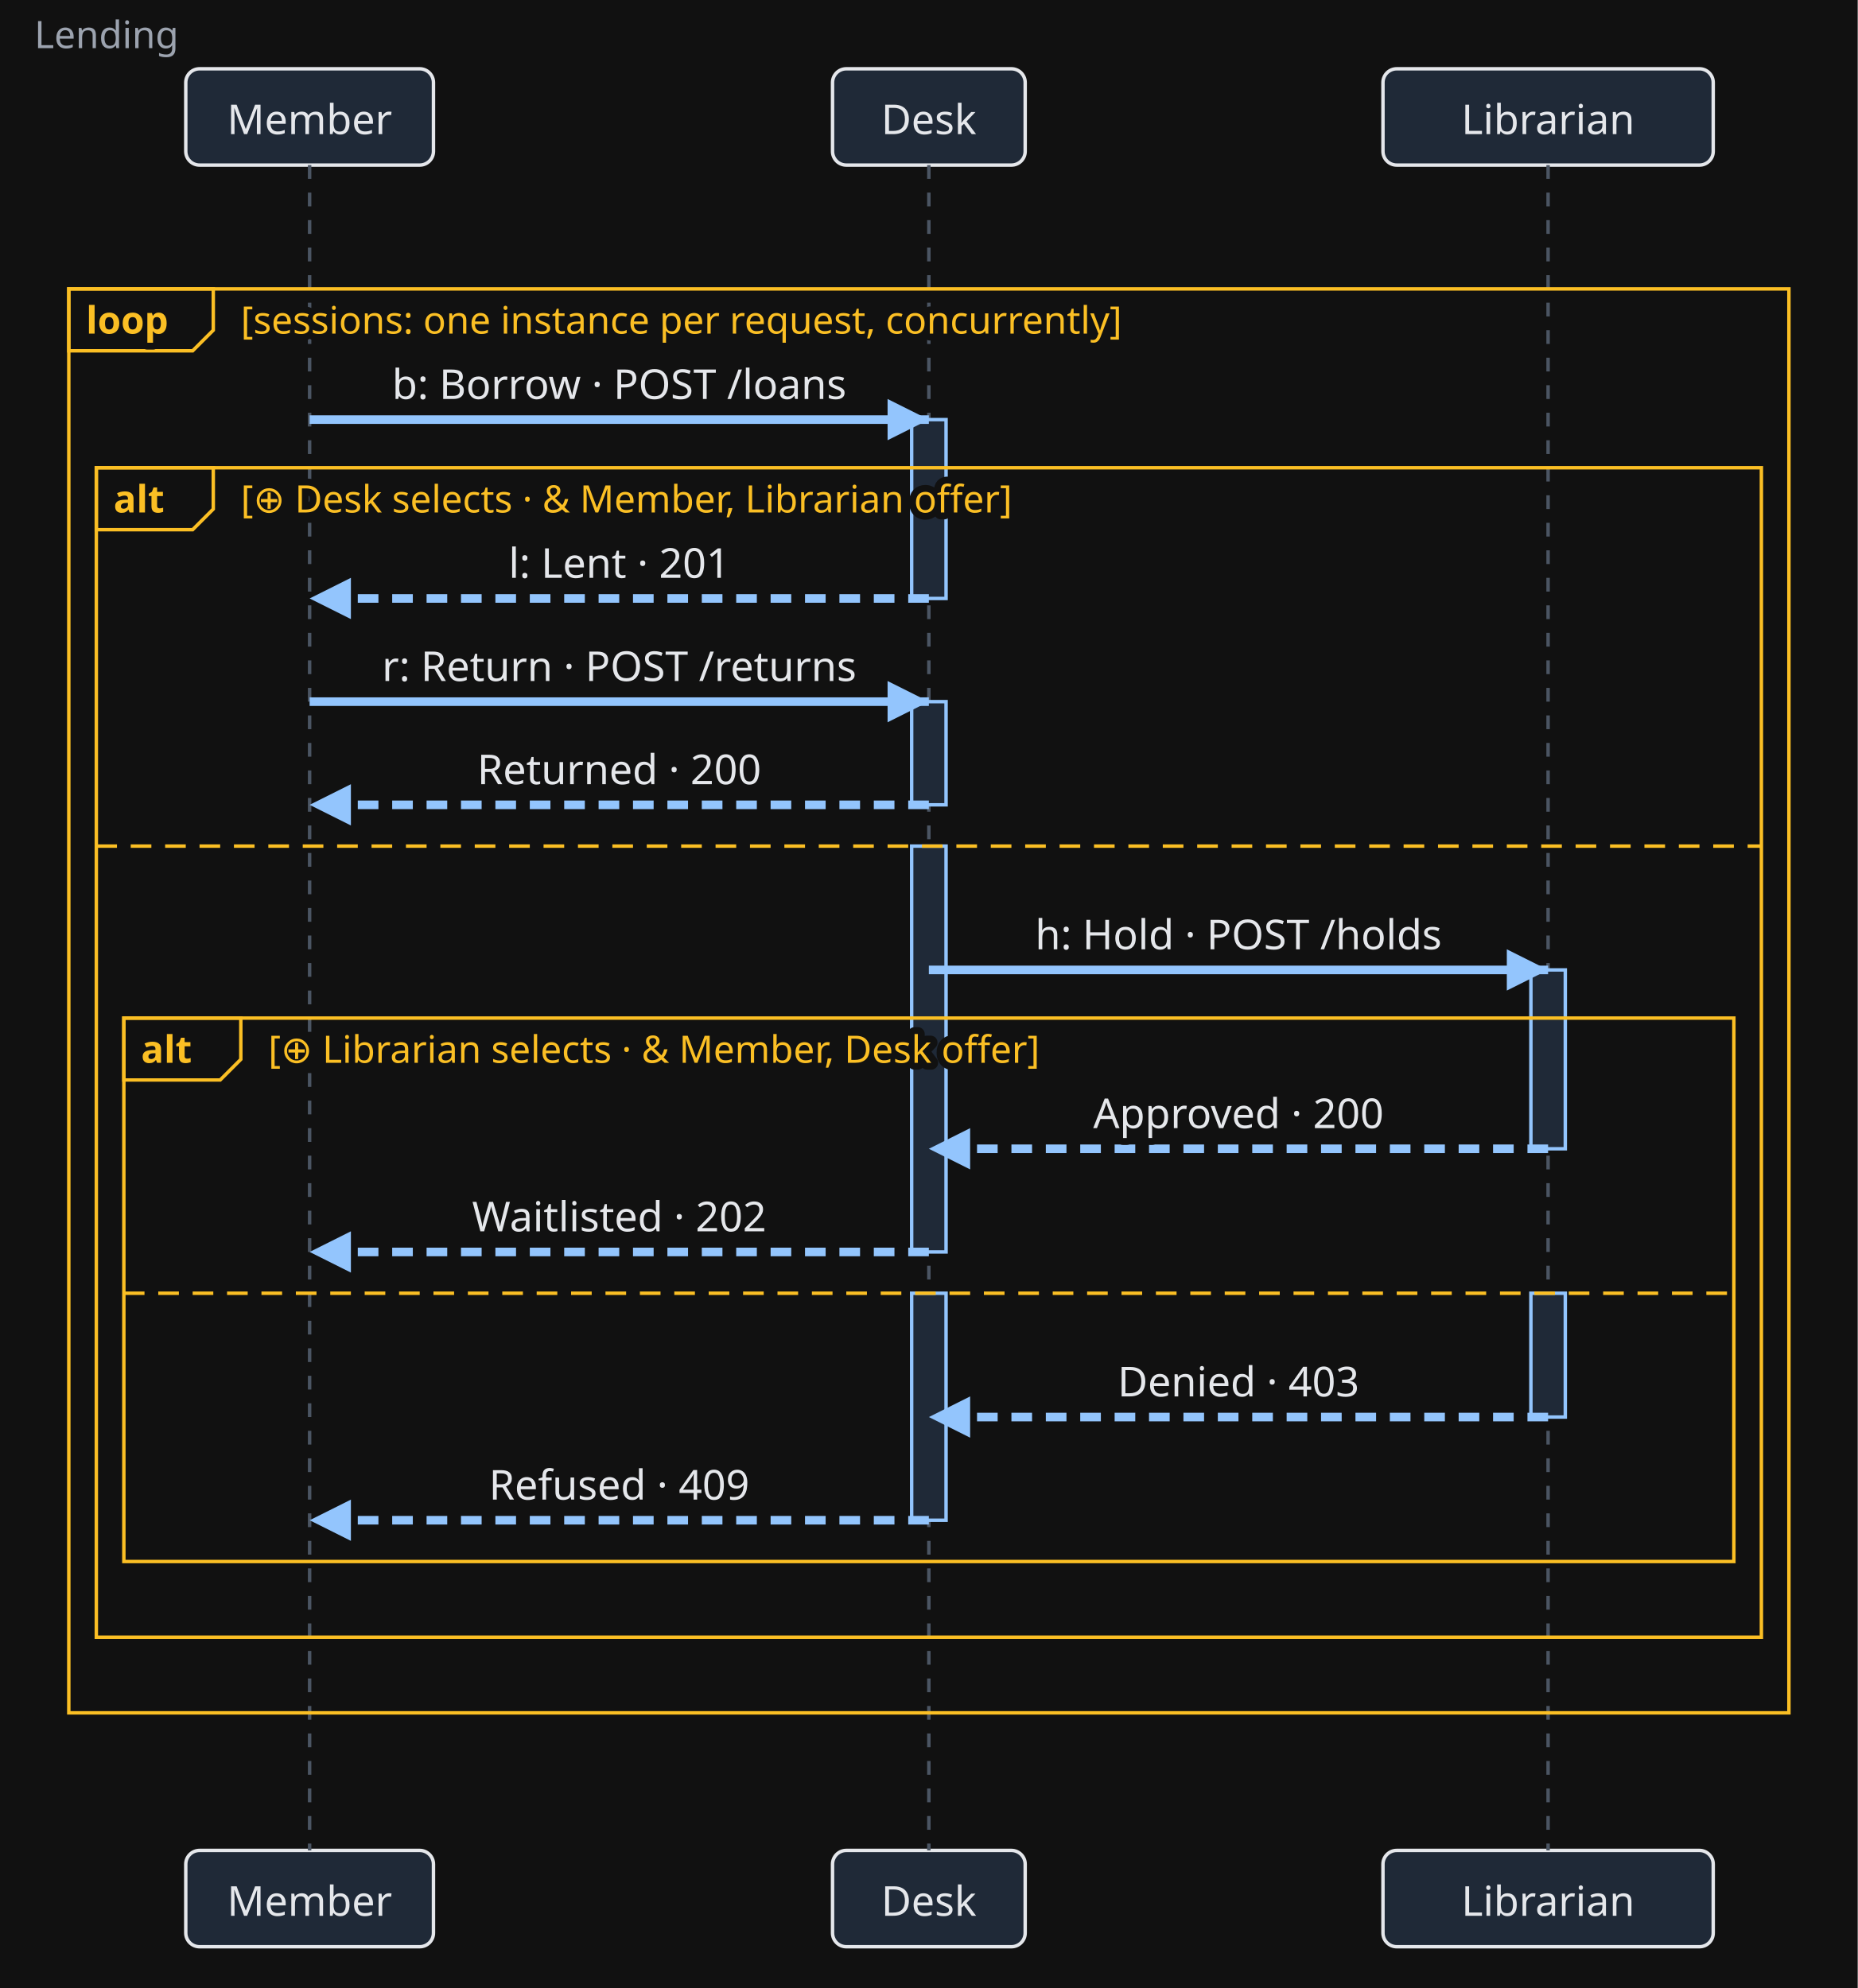
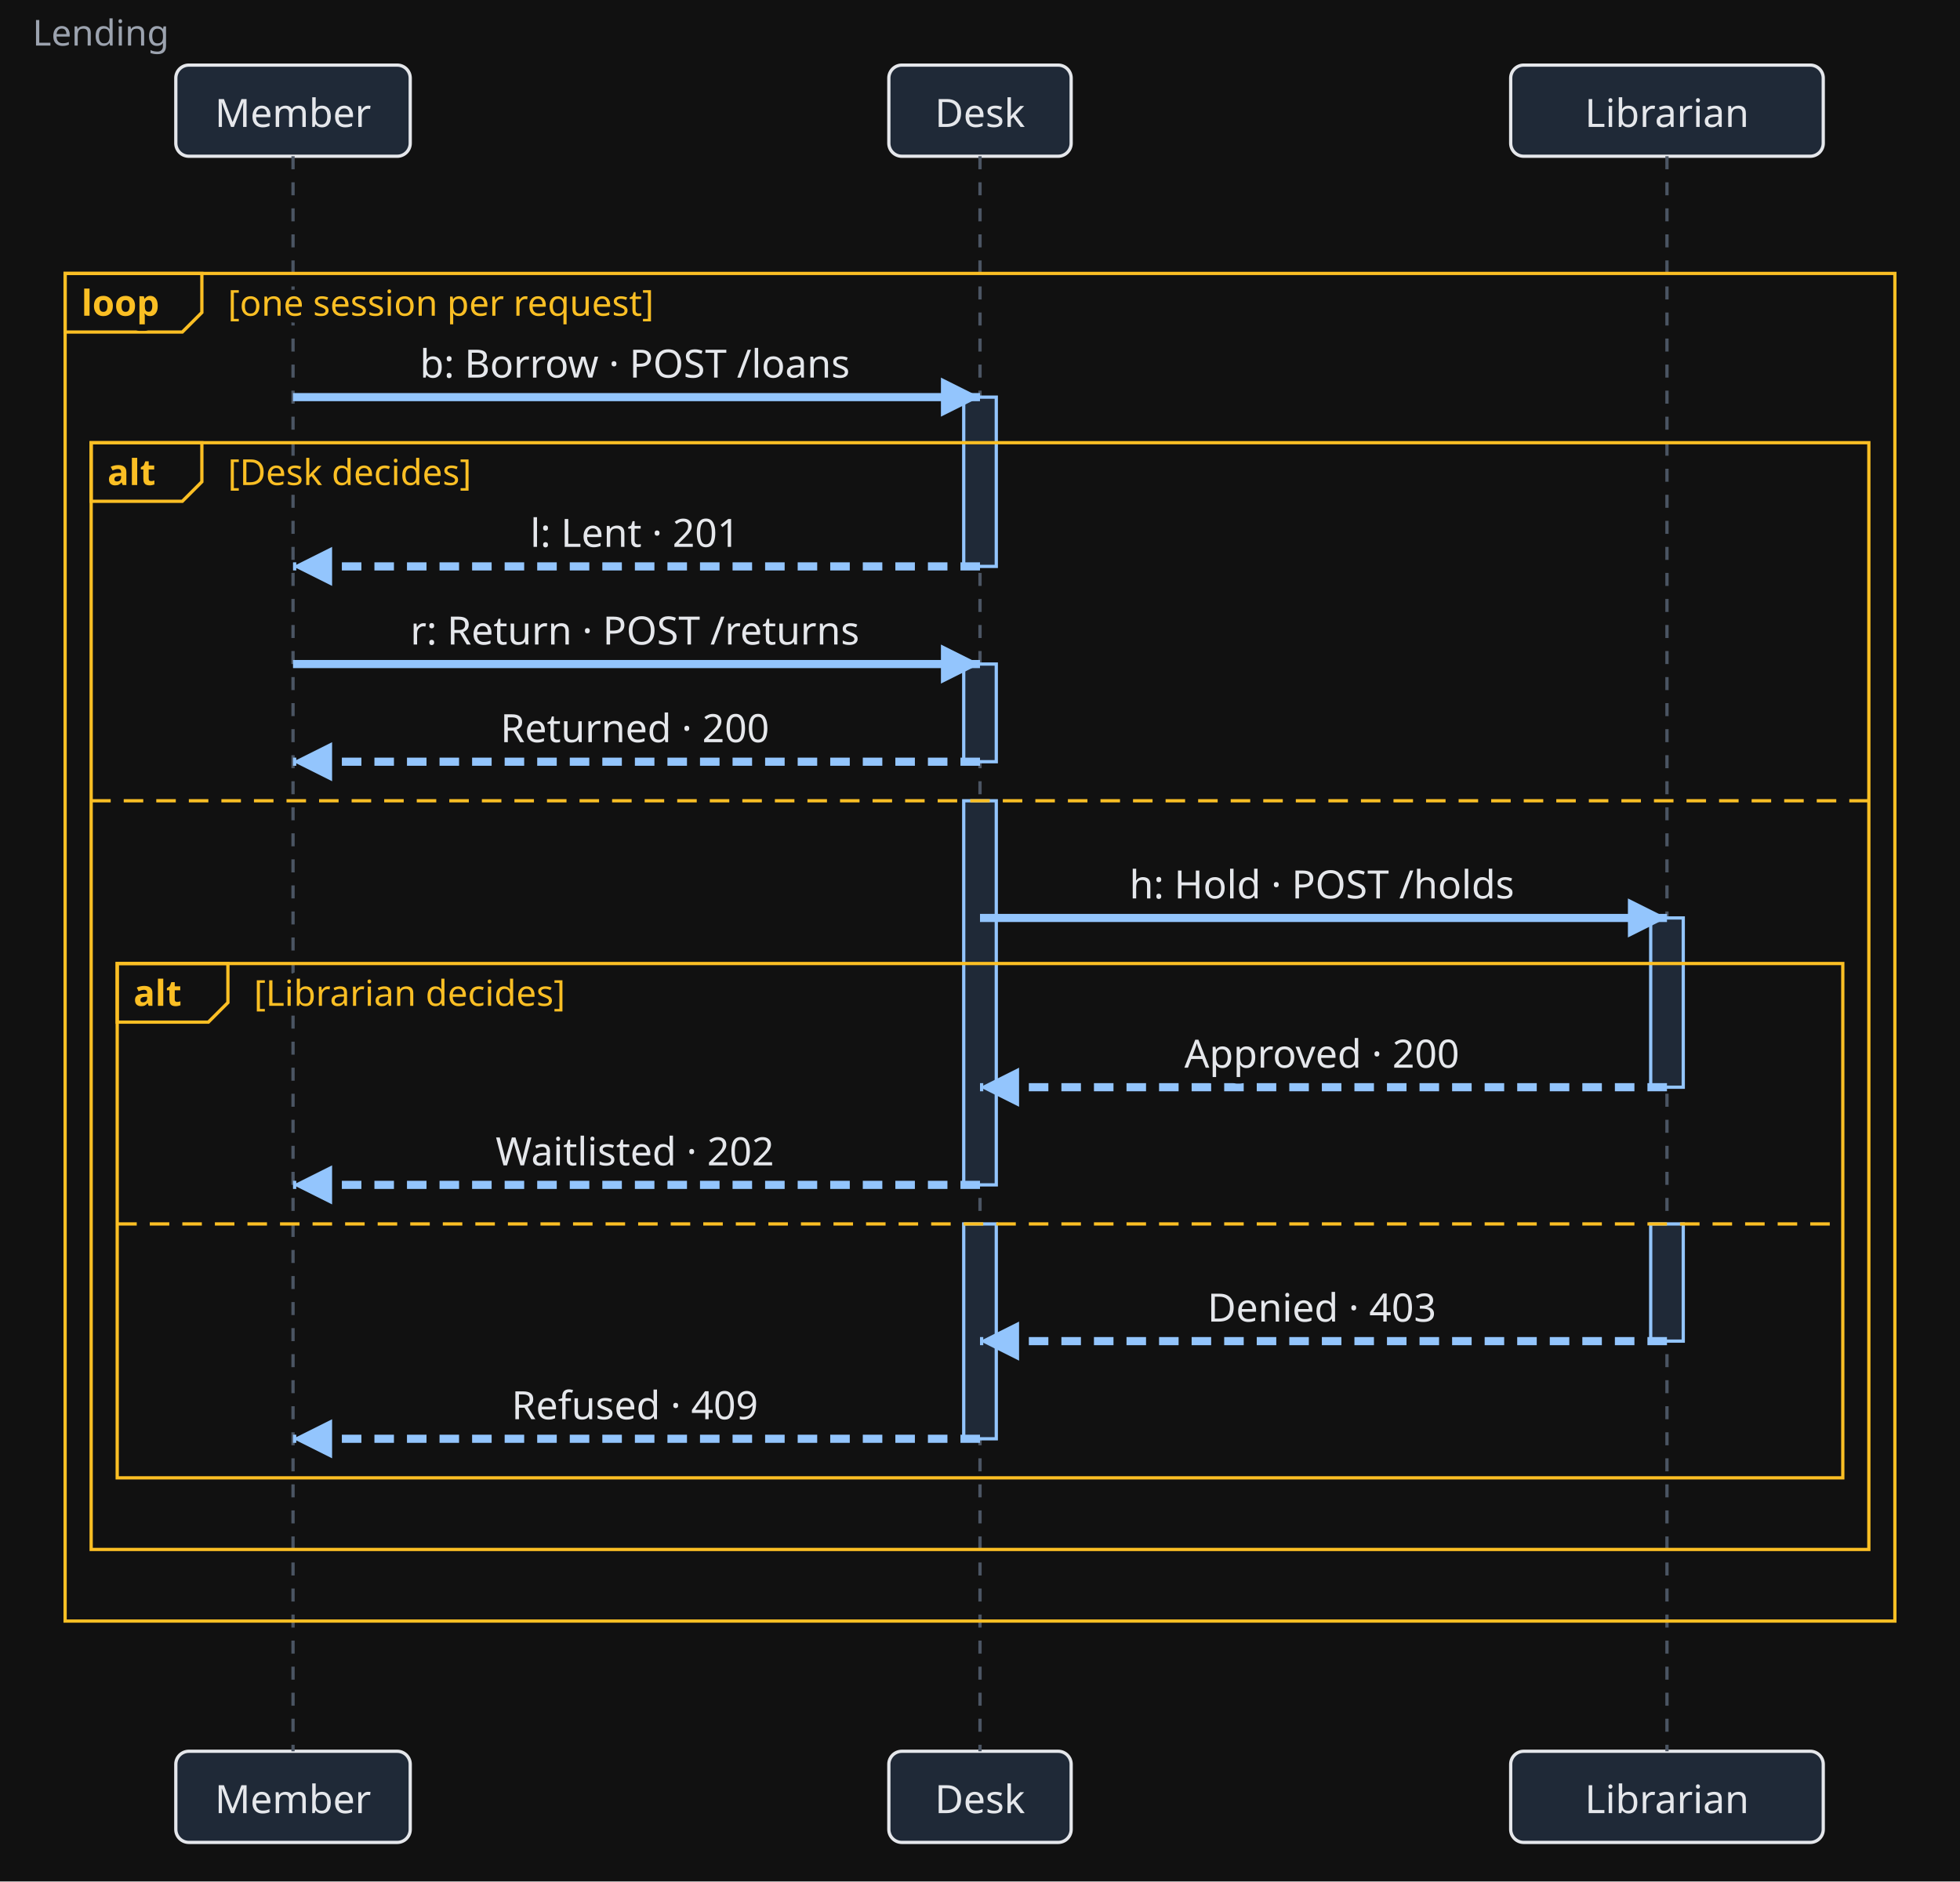
- <svg xmlns="http://www.w3.org/2000/svg" width="540" height="578" viewBox="0 0 540 578" font-family="ui-sans-serif, system-ui, sans-serif">
+ <svg xmlns="http://www.w3.org/2000/svg" width="602" height="578" viewBox="0 0 602 578" font-family="ui-sans-serif, system-ui, sans-serif">
  <defs>
    <marker id="head" viewBox="0 0 10 10" refX="10" refY="5" markerUnits="userSpaceOnUse" markerWidth="12" markerHeight="12" orient="auto-start-reverse">
      <path d="M0 0 L10 5 L0 10 z" fill="#93c5fd" />
    </marker>
  </defs>
  <rect width="100%" height="100%" fill="#111111" />
  <text x="10" y="14" text-anchor="start" fill="#9ca3af" font-size="11" stroke="#111111" stroke-width="4" stroke-linejoin="round" paint-order="stroke">Lending</text>
  <rect class="role" x="54" y="20" width="72" height="28" rx="4" fill="#1f2937" stroke="#e5e7eb" />
  <text x="90" y="39" text-anchor="middle" fill="#e5e7eb" font-size="12" class="boxed">Member</text>
  <rect class="role" x="54" y="538" width="72" height="28" rx="4" fill="#1f2937" stroke="#e5e7eb" />
  <text x="90" y="557" text-anchor="middle" fill="#e5e7eb" font-size="12" class="boxed">Member</text>
  <line class="lifeline" x1="90" y1="48" x2="90" y2="538" stroke="#4b5563" stroke-dasharray="4 4" />
-   <rect class="role" x="242" y="20" width="56" height="28" rx="4" fill="#1f2937" stroke="#e5e7eb" />
-   <text x="270" y="39" text-anchor="middle" fill="#e5e7eb" font-size="12" class="boxed">Desk</text>
-   <rect class="role" x="242" y="538" width="56" height="28" rx="4" fill="#1f2937" stroke="#e5e7eb" />
-   <text x="270" y="557" text-anchor="middle" fill="#e5e7eb" font-size="12" class="boxed">Desk</text>
-   <line class="lifeline" x1="270" y1="48" x2="270" y2="538" stroke="#4b5563" stroke-dasharray="4 4" />
-   <rect class="role" x="402" y="20" width="96" height="28" rx="4" fill="#1f2937" stroke="#e5e7eb" />
-   <text x="450" y="39" text-anchor="middle" fill="#e5e7eb" font-size="12" class="boxed">Librarian</text>
-   <rect class="role" x="402" y="538" width="96" height="28" rx="4" fill="#1f2937" stroke="#e5e7eb" />
-   <text x="450" y="557" text-anchor="middle" fill="#e5e7eb" font-size="12" class="boxed">Librarian</text>
-   <line class="lifeline" x1="450" y1="48" x2="450" y2="538" stroke="#4b5563" stroke-dasharray="4 4" />
-   <rect class="activation" x="265" y="122" width="10" height="52" fill="#1f2937" stroke="#93c5fd" />
-   <rect class="activation" x="265" y="204" width="10" height="30" fill="#1f2937" stroke="#93c5fd" />
-   <rect class="activation" x="445" y="282" width="10" height="52" fill="#1f2937" stroke="#93c5fd" />
-   <rect class="activation" x="265" y="246" width="10" height="118" fill="#1f2937" stroke="#93c5fd" />
-   <rect class="activation" x="445" y="376" width="10" height="36" fill="#1f2937" stroke="#93c5fd" />
-   <rect class="activation" x="265" y="376" width="10" height="66" fill="#1f2937" stroke="#93c5fd" />
+   <rect class="role" x="273" y="20" width="56" height="28" rx="4" fill="#1f2937" stroke="#e5e7eb" />
+   <text x="301" y="39" text-anchor="middle" fill="#e5e7eb" font-size="12" class="boxed">Desk</text>
+   <rect class="role" x="273" y="538" width="56" height="28" rx="4" fill="#1f2937" stroke="#e5e7eb" />
+   <text x="301" y="557" text-anchor="middle" fill="#e5e7eb" font-size="12" class="boxed">Desk</text>
+   <line class="lifeline" x1="301" y1="48" x2="301" y2="538" stroke="#4b5563" stroke-dasharray="4 4" />
+   <rect class="role" x="464" y="20" width="96" height="28" rx="4" fill="#1f2937" stroke="#e5e7eb" />
+   <text x="512" y="39" text-anchor="middle" fill="#e5e7eb" font-size="12" class="boxed">Librarian</text>
+   <rect class="role" x="464" y="538" width="96" height="28" rx="4" fill="#1f2937" stroke="#e5e7eb" />
+   <text x="512" y="557" text-anchor="middle" fill="#e5e7eb" font-size="12" class="boxed">Librarian</text>
+   <line class="lifeline" x1="512" y1="48" x2="512" y2="538" stroke="#4b5563" stroke-dasharray="4 4" />
+   <rect class="activation" x="296" y="122" width="10" height="52" fill="#1f2937" stroke="#93c5fd" />
+   <rect class="activation" x="296" y="204" width="10" height="30" fill="#1f2937" stroke="#93c5fd" />
+   <rect class="activation" x="507" y="282" width="10" height="52" fill="#1f2937" stroke="#93c5fd" />
+   <rect class="activation" x="296" y="246" width="10" height="118" fill="#1f2937" stroke="#93c5fd" />
+   <rect class="activation" x="507" y="376" width="10" height="36" fill="#1f2937" stroke="#93c5fd" />
+   <rect class="activation" x="296" y="376" width="10" height="66" fill="#1f2937" stroke="#93c5fd" />
  <path d="M20 84 h42 v12 l-6 6 h-36 z" fill="#111111" stroke="#fbbf24" />
  <text x="25" y="97" text-anchor="start" fill="#fbbf24" font-size="11" stroke="#111111" stroke-width="4" stroke-linejoin="round" paint-order="stroke" font-weight="bold">loop</text>
-   <text x="70" y="97" text-anchor="start" fill="#fbbf24" font-size="11" stroke="#111111" stroke-width="4" stroke-linejoin="round" paint-order="stroke">[sessions: one instance per request, concurrently]</text>
-   <line class="msg" x1="90" y1="122" x2="270" y2="122" stroke="#93c5fd" stroke-width="2.5" marker-end="url(#head)" />
-   <text x="180" y="116" text-anchor="middle" fill="#e5e7eb" font-size="12" stroke="#111111" stroke-width="4" stroke-linejoin="round" paint-order="stroke">b: Borrow · POST /loans</text>
+   <text x="70" y="97" text-anchor="start" fill="#fbbf24" font-size="11" stroke="#111111" stroke-width="4" stroke-linejoin="round" paint-order="stroke">[one session per request]</text>
+   <line class="msg" x1="90" y1="122" x2="301" y2="122" stroke="#93c5fd" stroke-width="2.5" marker-end="url(#head)" />
+   <text x="195" y="116" text-anchor="middle" fill="#e5e7eb" font-size="12" stroke="#111111" stroke-width="4" stroke-linejoin="round" paint-order="stroke">b: Borrow · POST /loans</text>
  <path d="M28 136 h34 v12 l-6 6 h-28 z" fill="#111111" stroke="#fbbf24" />
  <text x="33" y="149" text-anchor="start" fill="#fbbf24" font-size="11" stroke="#111111" stroke-width="4" stroke-linejoin="round" paint-order="stroke" font-weight="bold">alt</text>
-   <text x="70" y="149" text-anchor="start" fill="#fbbf24" font-size="11" stroke="#111111" stroke-width="4" stroke-linejoin="round" paint-order="stroke">[⊕ Desk selects · &amp; Member, Librarian offer]</text>
-   <line class="msg reply" x1="270" y1="174" x2="90" y2="174" stroke="#93c5fd" stroke-width="2.5" stroke-dasharray="6 4" marker-end="url(#head)" />
-   <text x="180" y="168" text-anchor="middle" fill="#e5e7eb" font-size="12" stroke="#111111" stroke-width="4" stroke-linejoin="round" paint-order="stroke">l: Lent · 201</text>
-   <line class="msg" x1="90" y1="204" x2="270" y2="204" stroke="#93c5fd" stroke-width="2.5" marker-end="url(#head)" />
-   <text x="180" y="198" text-anchor="middle" fill="#e5e7eb" font-size="12" stroke="#111111" stroke-width="4" stroke-linejoin="round" paint-order="stroke">r: Return · POST /returns</text>
-   <line class="msg reply" x1="270" y1="234" x2="90" y2="234" stroke="#93c5fd" stroke-width="2.5" stroke-dasharray="6 4" marker-end="url(#head)" />
-   <text x="180" y="228" text-anchor="middle" fill="#e5e7eb" font-size="12" stroke="#111111" stroke-width="4" stroke-linejoin="round" paint-order="stroke">Returned · 200</text>
-   <line x1="28" y1="246" x2="512" y2="246" stroke="#fbbf24" stroke-dasharray="6 4" />
-   <line class="msg" x1="270" y1="282" x2="450" y2="282" stroke="#93c5fd" stroke-width="2.5" marker-end="url(#head)" />
-   <text x="360" y="276" text-anchor="middle" fill="#e5e7eb" font-size="12" stroke="#111111" stroke-width="4" stroke-linejoin="round" paint-order="stroke">h: Hold · POST /holds</text>
+   <text x="70" y="149" text-anchor="start" fill="#fbbf24" font-size="11" stroke="#111111" stroke-width="4" stroke-linejoin="round" paint-order="stroke">[Desk decides]</text>
+   <line class="msg reply" x1="301" y1="174" x2="90" y2="174" stroke="#93c5fd" stroke-width="2.5" stroke-dasharray="6 4" marker-end="url(#head)" />
+   <text x="195" y="168" text-anchor="middle" fill="#e5e7eb" font-size="12" stroke="#111111" stroke-width="4" stroke-linejoin="round" paint-order="stroke">l: Lent · 201</text>
+   <line class="msg" x1="90" y1="204" x2="301" y2="204" stroke="#93c5fd" stroke-width="2.5" marker-end="url(#head)" />
+   <text x="195" y="198" text-anchor="middle" fill="#e5e7eb" font-size="12" stroke="#111111" stroke-width="4" stroke-linejoin="round" paint-order="stroke">r: Return · POST /returns</text>
+   <line class="msg reply" x1="301" y1="234" x2="90" y2="234" stroke="#93c5fd" stroke-width="2.5" stroke-dasharray="6 4" marker-end="url(#head)" />
+   <text x="195" y="228" text-anchor="middle" fill="#e5e7eb" font-size="12" stroke="#111111" stroke-width="4" stroke-linejoin="round" paint-order="stroke">Returned · 200</text>
+   <line x1="28" y1="246" x2="574" y2="246" stroke="#fbbf24" stroke-dasharray="6 4" />
+   <line class="msg" x1="301" y1="282" x2="512" y2="282" stroke="#93c5fd" stroke-width="2.5" marker-end="url(#head)" />
+   <text x="406" y="276" text-anchor="middle" fill="#e5e7eb" font-size="12" stroke="#111111" stroke-width="4" stroke-linejoin="round" paint-order="stroke">h: Hold · POST /holds</text>
  <path d="M36 296 h34 v12 l-6 6 h-28 z" fill="#111111" stroke="#fbbf24" />
  <text x="41" y="309" text-anchor="start" fill="#fbbf24" font-size="11" stroke="#111111" stroke-width="4" stroke-linejoin="round" paint-order="stroke" font-weight="bold">alt</text>
-   <text x="78" y="309" text-anchor="start" fill="#fbbf24" font-size="11" stroke="#111111" stroke-width="4" stroke-linejoin="round" paint-order="stroke">[⊕ Librarian selects · &amp; Member, Desk offer]</text>
-   <line class="msg reply" x1="450" y1="334" x2="270" y2="334" stroke="#93c5fd" stroke-width="2.5" stroke-dasharray="6 4" marker-end="url(#head)" />
-   <text x="360" y="328" text-anchor="middle" fill="#e5e7eb" font-size="12" stroke="#111111" stroke-width="4" stroke-linejoin="round" paint-order="stroke">Approved · 200</text>
-   <line class="msg reply" x1="270" y1="364" x2="90" y2="364" stroke="#93c5fd" stroke-width="2.5" stroke-dasharray="6 4" marker-end="url(#head)" />
-   <text x="180" y="358" text-anchor="middle" fill="#e5e7eb" font-size="12" stroke="#111111" stroke-width="4" stroke-linejoin="round" paint-order="stroke">Waitlisted · 202</text>
-   <line x1="36" y1="376" x2="504" y2="376" stroke="#fbbf24" stroke-dasharray="6 4" />
-   <line class="msg reply" x1="450" y1="412" x2="270" y2="412" stroke="#93c5fd" stroke-width="2.5" stroke-dasharray="6 4" marker-end="url(#head)" />
-   <text x="360" y="406" text-anchor="middle" fill="#e5e7eb" font-size="12" stroke="#111111" stroke-width="4" stroke-linejoin="round" paint-order="stroke">Denied · 403</text>
-   <line class="msg reply" x1="270" y1="442" x2="90" y2="442" stroke="#93c5fd" stroke-width="2.5" stroke-dasharray="6 4" marker-end="url(#head)" />
-   <text x="180" y="436" text-anchor="middle" fill="#e5e7eb" font-size="12" stroke="#111111" stroke-width="4" stroke-linejoin="round" paint-order="stroke">Refused · 409</text>
-   <rect class="frame alt" x="36" y="296" width="468" height="158" fill="none" stroke="#fbbf24" />
-   <rect class="frame alt" x="28" y="136" width="484" height="340" fill="none" stroke="#fbbf24" />
-   <rect class="frame sessions" x="20" y="84" width="500" height="414" fill="none" stroke="#fbbf24" />
+   <text x="78" y="309" text-anchor="start" fill="#fbbf24" font-size="11" stroke="#111111" stroke-width="4" stroke-linejoin="round" paint-order="stroke">[Librarian decides]</text>
+   <line class="msg reply" x1="512" y1="334" x2="301" y2="334" stroke="#93c5fd" stroke-width="2.5" stroke-dasharray="6 4" marker-end="url(#head)" />
+   <text x="406" y="328" text-anchor="middle" fill="#e5e7eb" font-size="12" stroke="#111111" stroke-width="4" stroke-linejoin="round" paint-order="stroke">Approved · 200</text>
+   <line class="msg reply" x1="301" y1="364" x2="90" y2="364" stroke="#93c5fd" stroke-width="2.5" stroke-dasharray="6 4" marker-end="url(#head)" />
+   <text x="195" y="358" text-anchor="middle" fill="#e5e7eb" font-size="12" stroke="#111111" stroke-width="4" stroke-linejoin="round" paint-order="stroke">Waitlisted · 202</text>
+   <line x1="36" y1="376" x2="566" y2="376" stroke="#fbbf24" stroke-dasharray="6 4" />
+   <line class="msg reply" x1="512" y1="412" x2="301" y2="412" stroke="#93c5fd" stroke-width="2.5" stroke-dasharray="6 4" marker-end="url(#head)" />
+   <text x="406" y="406" text-anchor="middle" fill="#e5e7eb" font-size="12" stroke="#111111" stroke-width="4" stroke-linejoin="round" paint-order="stroke">Denied · 403</text>
+   <line class="msg reply" x1="301" y1="442" x2="90" y2="442" stroke="#93c5fd" stroke-width="2.5" stroke-dasharray="6 4" marker-end="url(#head)" />
+   <text x="195" y="436" text-anchor="middle" fill="#e5e7eb" font-size="12" stroke="#111111" stroke-width="4" stroke-linejoin="round" paint-order="stroke">Refused · 409</text>
+   <rect class="frame alt" x="36" y="296" width="530" height="158" fill="none" stroke="#fbbf24" />
+   <rect class="frame alt" x="28" y="136" width="546" height="340" fill="none" stroke="#fbbf24" />
+   <rect class="frame sessions" x="20" y="84" width="562" height="414" fill="none" stroke="#fbbf24" />
</svg>
